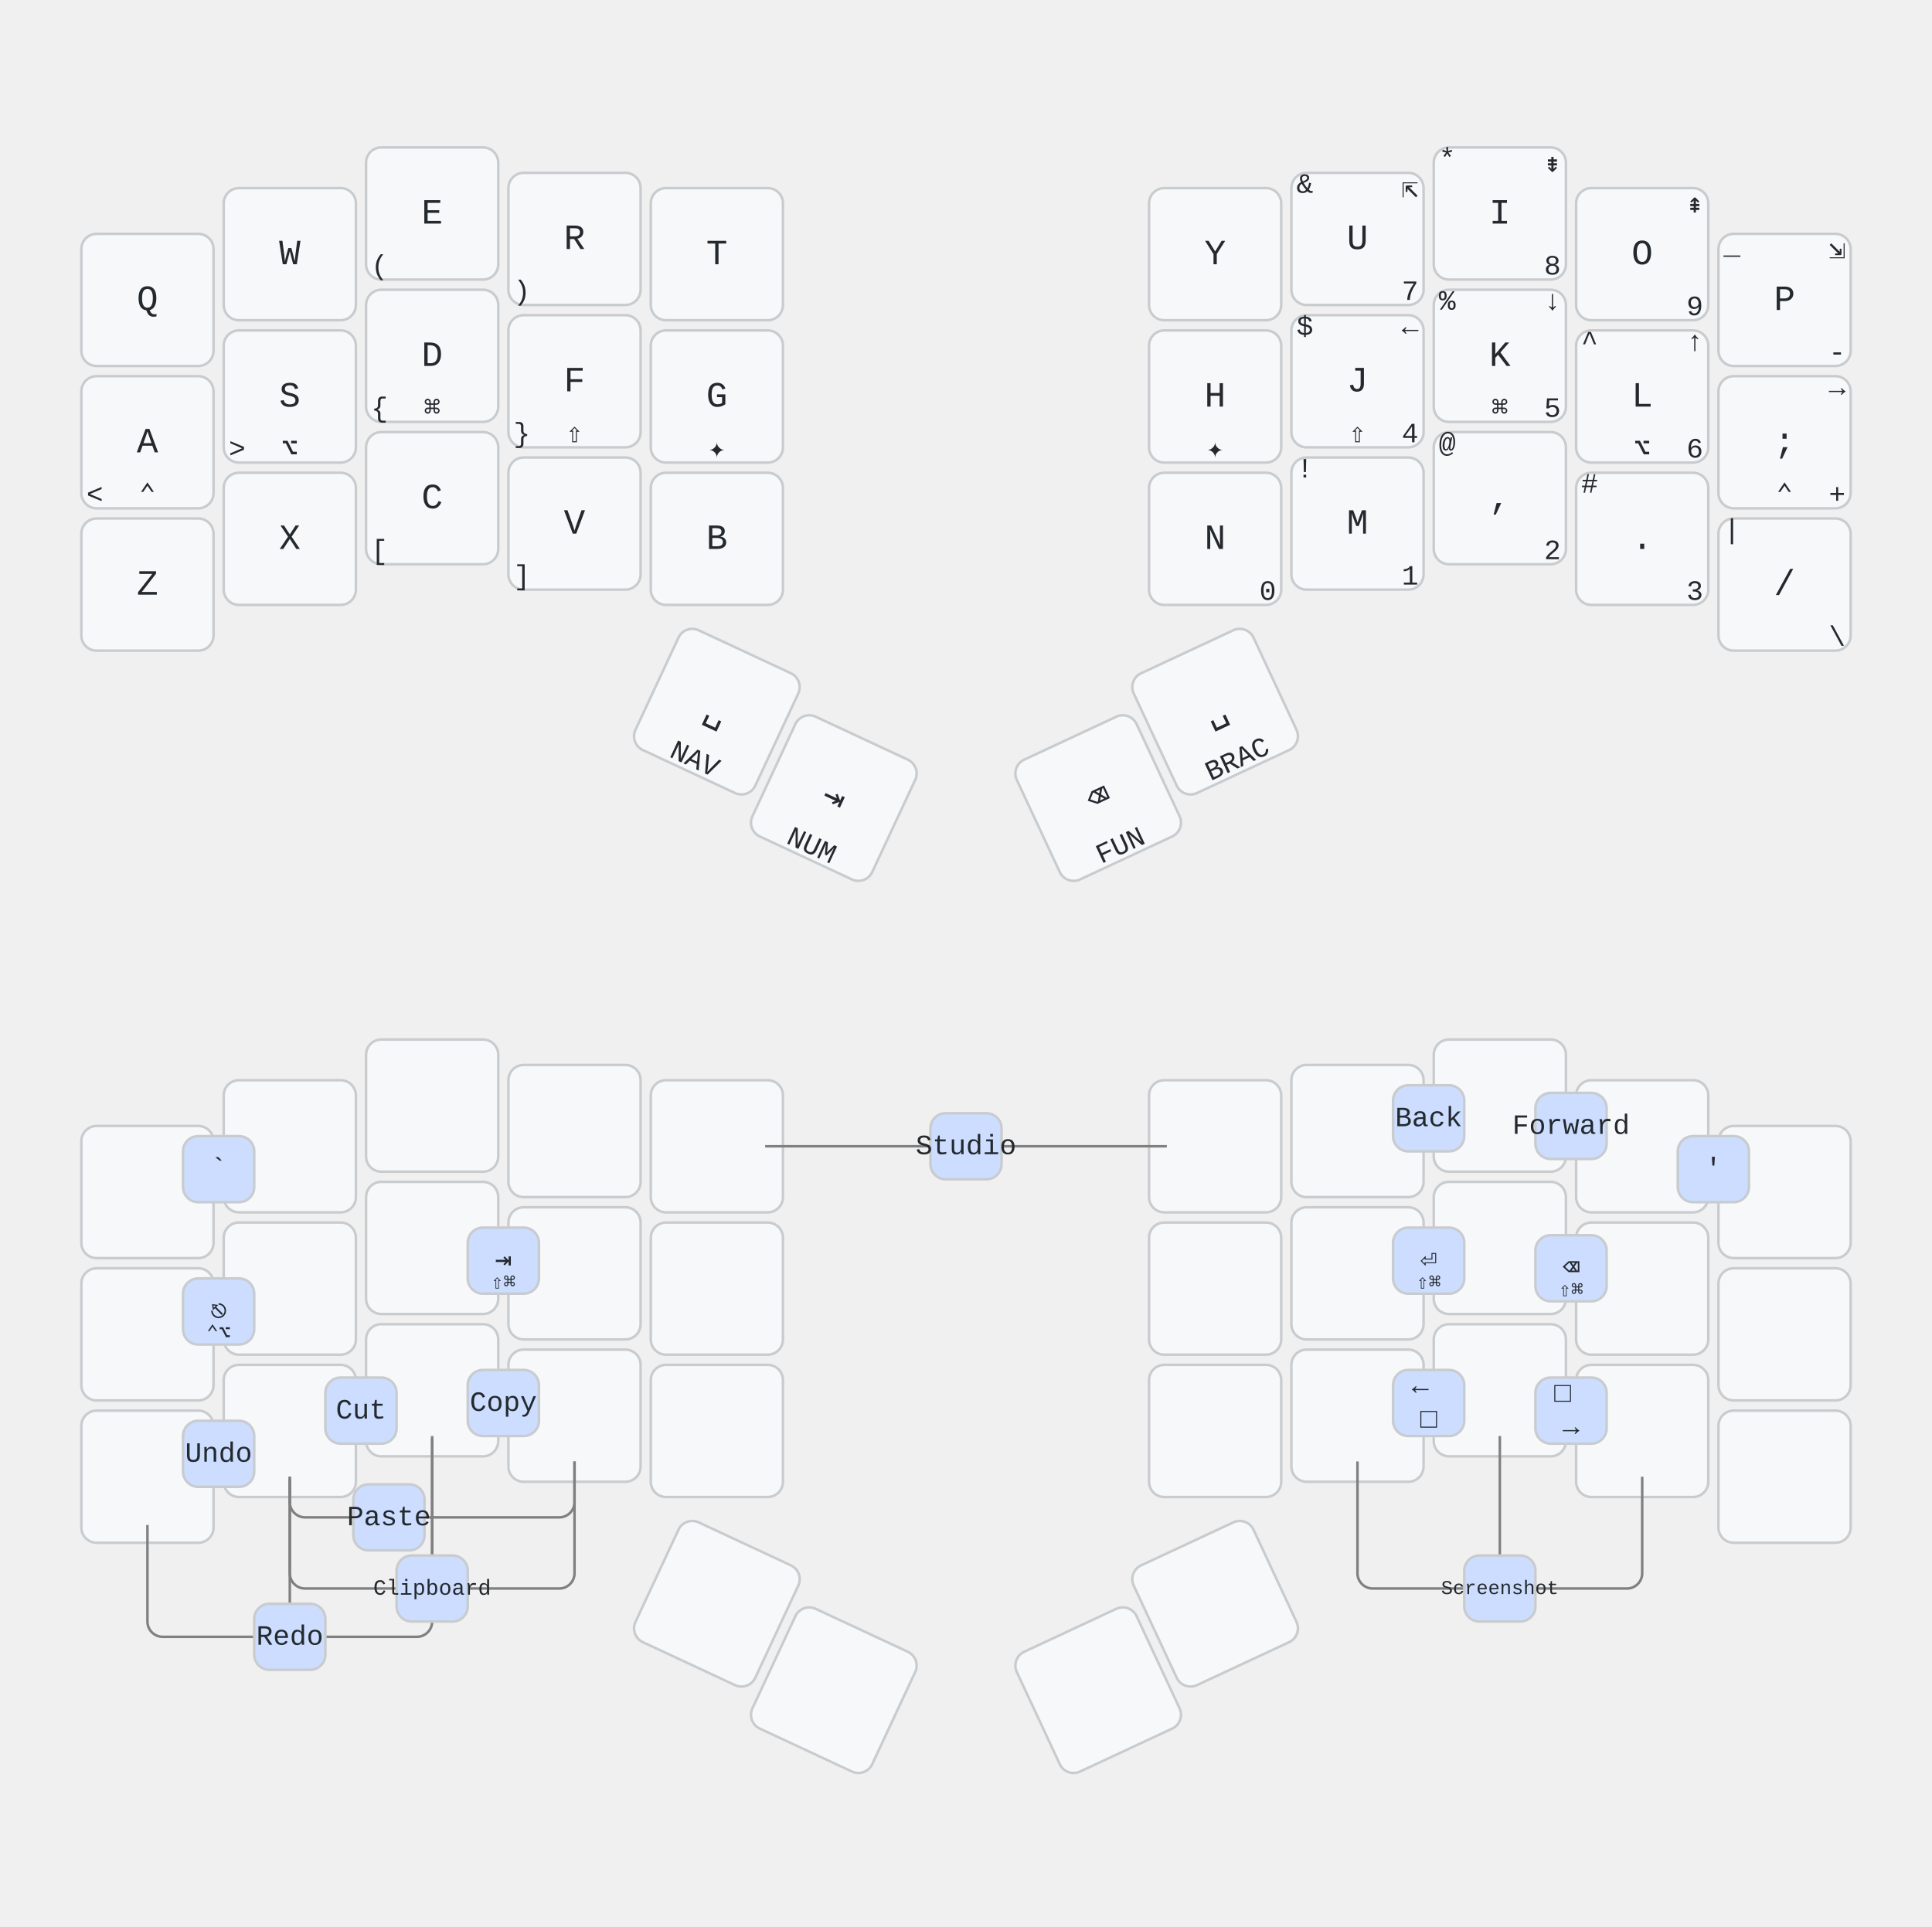
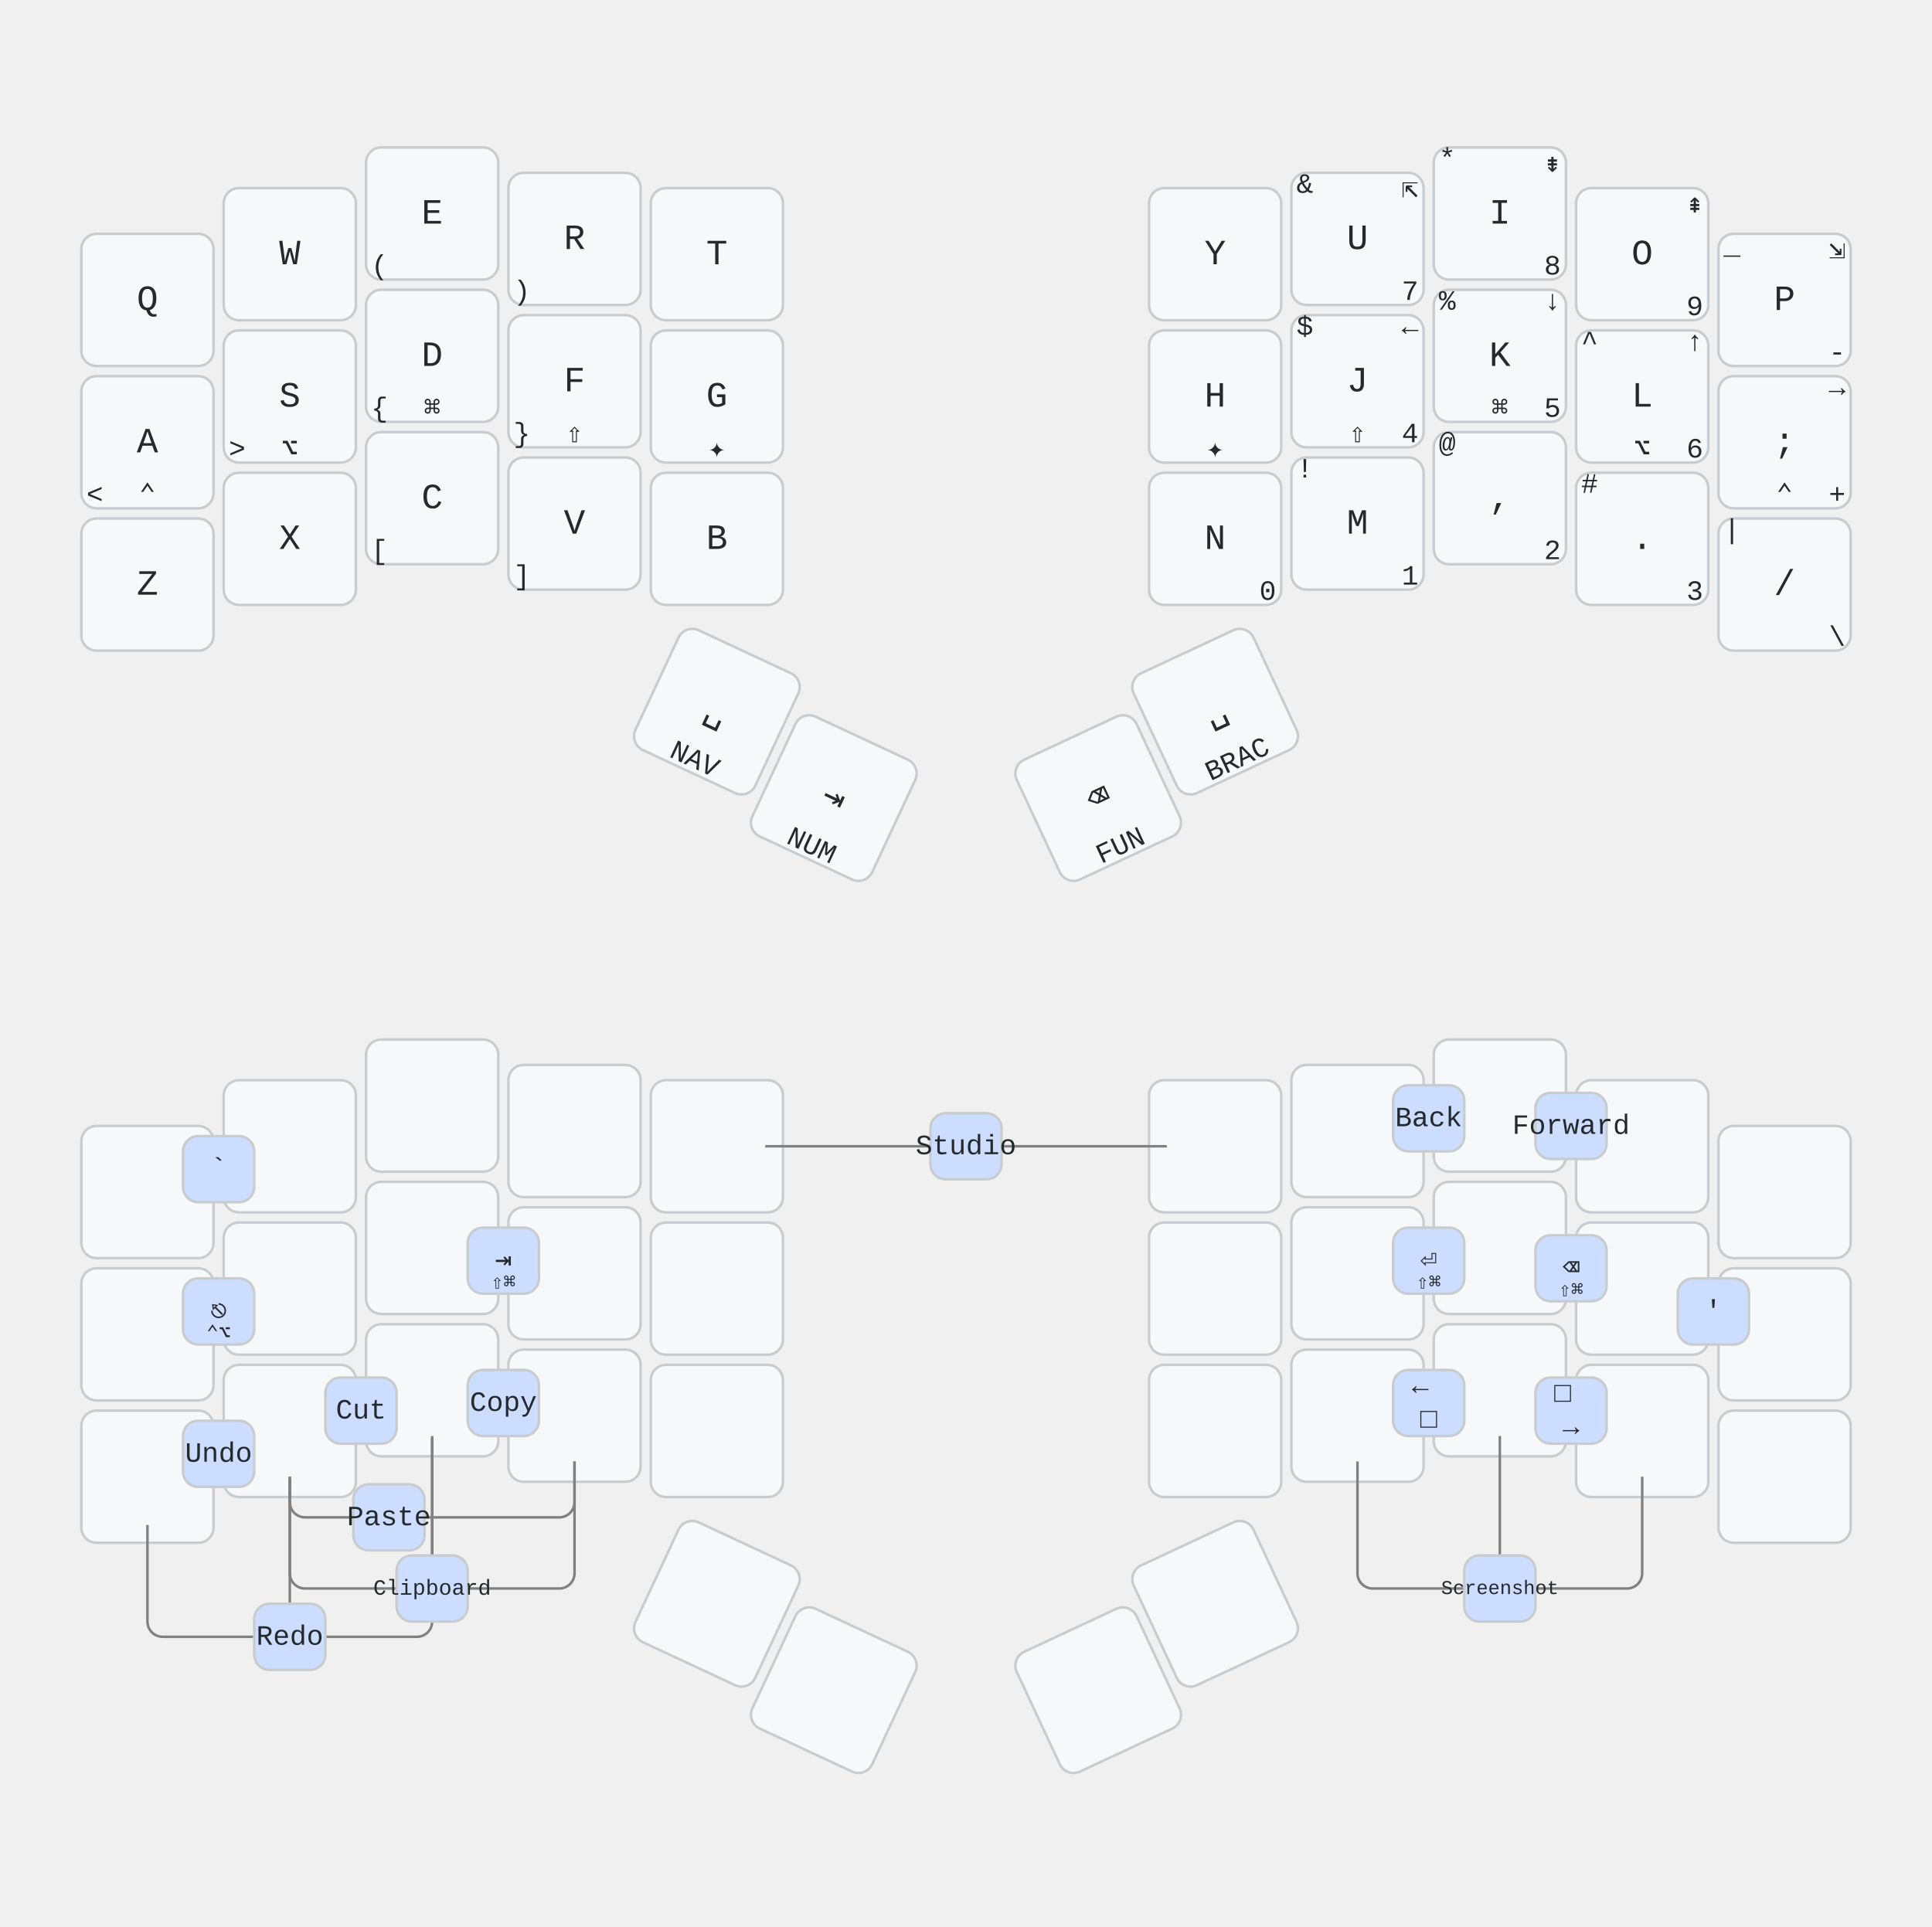
<svg xmlns="http://www.w3.org/2000/svg" width="760" height="758" viewBox="0 0 760 758" class="keymap">
  <style>/* inherit to force styles through use tags */
svg path {
    fill: inherit;
}

/* font and background color specifications */
svg.keymap {
    font-family: SFMono-Regular,Consolas,Liberation Mono,Menlo,monospace;
    font-size: 14px;
    font-kerning: normal;
    text-rendering: optimizeLegibility;
    fill: #24292e;
}

/* default key styling */
rect.key {
    fill: #f6f8fa;
}

rect.key, rect.combo {
    stroke: #c9cccf;
    stroke-width: 1;
}

/* default key side styling, only used is draw_key_sides is set */
rect.side {
    filter: brightness(90%);
}

/* color accent for combo boxes */
rect.combo, rect.combo-separate {
    fill: #cdf;
}

/* color accent for held keys */
rect.held, rect.combo.held {
    fill: #fdd;
}

/* color accent for ghost (optional) keys */
rect.ghost, rect.combo.ghost {
    stroke-dasharray: 4, 4;
    stroke-width: 2;
}

text {
    text-anchor: middle;
    dominant-baseline: middle;
}

/* styling for layer labels */
text.label {
    font-weight: bold;
    text-anchor: start;
    stroke: white;
    stroke-width: 4;
    paint-order: stroke;
}

/* styling for optional footer */
text.footer {
    text-anchor: end;
    dominant-baseline: auto;
    stroke: white;
    stroke-width: 4;
    paint-order: stroke;
}

/* styling for combo tap, and key non-tap label text */
text.combo, text.hold, text.shifted, text.left, text.right, text.tl, text.tr, text.bl, text.br {
    font-size: 11px;
}

text.hold, text.bl, text.br {
    text-anchor: middle;
    dominant-baseline: auto;
}

text.shifted, text.tl, text.tr {
    text-anchor: middle;
    dominant-baseline: hanging;
}

text.left, text.tl, text.bl {
    text-anchor: start;
}

text.right, text.tr, text.br {
    text-anchor: end;
}

text.layer-activator {
    text-decoration: underline;
}

/* styling for hold/shifted label text in combo box */
text.combo.hold, text.combo.shifted, text.combo.left, text.combo.right {
    font-size: 8px;
}

/* lighter symbol for transparent keys */
text.trans {
    fill: #7b7e81;
}

/* styling for combo dendrons */
path.combo {
    stroke-width: 1;
    stroke: gray;
    fill: none;
}

/* Start Tabler Icons Cleanup */
/* cannot use height/width with glyphs */
.icon-tabler &gt; path {
    fill: inherit;
    stroke: inherit;
    stroke-width: 2;
}
/* hide tabler's default box */
.icon-tabler &gt; path[stroke="none"][fill="none"] {
    visibility: hidden;
}
/* End Tabler Icons Cleanup */

text.footer { text-anchor: middle; }
</style>
  <g transform="translate(30, 0)" class="layer-BASE">
    <g transform="translate(0, 56)">
      <g transform="translate(28, 62)" class="key keypos-0">
        <rect rx="6" ry="6" x="-26" y="-26" width="52" height="52" class="key" />
        <text x="0" y="0" class="key tap">Q</text>
      </g>
      <g transform="translate(84, 44)" class="key keypos-1">
        <rect rx="6" ry="6" x="-26" y="-26" width="52" height="52" class="key" />
        <text x="0" y="0" class="key tap">W</text>
      </g>
      <g transform="translate(140, 28)" class="key keypos-2">
        <rect rx="6" ry="6" x="-26" y="-26" width="52" height="52" class="key" />
        <text x="0" y="0" class="key tap">E</text>
        <text x="-24" y="24" class="key bl">(</text>
      </g>
      <g transform="translate(196, 38)" class="key keypos-3">
        <rect rx="6" ry="6" x="-26" y="-26" width="52" height="52" class="key" />
        <text x="0" y="0" class="key tap">R</text>
        <text x="-24" y="24" class="key bl">)</text>
      </g>
      <g transform="translate(252, 44)" class="key keypos-4">
        <rect rx="6" ry="6" x="-26" y="-26" width="52" height="52" class="key" />
        <text x="0" y="0" class="key tap">T</text>
      </g>
      <g transform="translate(448, 44)" class="key keypos-5">
        <rect rx="6" ry="6" x="-26" y="-26" width="52" height="52" class="key" />
        <text x="0" y="0" class="key tap">Y</text>
      </g>
      <g transform="translate(504, 38)" class="key keypos-6">
        <rect rx="6" ry="6" x="-26" y="-26" width="52" height="52" class="key" />
        <text x="0" y="0" class="key tap">U</text>
        <text x="-24" y="-24" class="key tl">&amp;</text>
        <text x="24" y="-24" class="key tr">⇱</text>
        <text x="24" y="24" class="key br">7</text>
      </g>
      <g transform="translate(560, 28)" class="key keypos-7">
        <rect rx="6" ry="6" x="-26" y="-26" width="52" height="52" class="key" />
        <text x="0" y="0" class="key tap">I</text>
        <text x="-24" y="-24" class="key tl">*</text>
        <text x="24" y="-24" class="key tr">⇟</text>
        <text x="24" y="24" class="key br">8</text>
      </g>
      <g transform="translate(616, 44)" class="key keypos-8">
        <rect rx="6" ry="6" x="-26" y="-26" width="52" height="52" class="key" />
        <text x="0" y="0" class="key tap">O</text>
        <text x="24" y="-24" class="key tr">⇞</text>
        <text x="24" y="24" class="key br">9</text>
      </g>
      <g transform="translate(672, 62)" class="key keypos-9">
        <rect rx="6" ry="6" x="-26" y="-26" width="52" height="52" class="key" />
        <text x="0" y="0" class="key tap">P</text>
        <text x="-24" y="-24" class="key tl">_</text>
        <text x="24" y="-24" class="key tr">⇲</text>
        <text x="24" y="24" class="key br">-</text>
      </g>
      <g transform="translate(28, 118)" class="key keypos-10">
        <rect rx="6" ry="6" x="-26" y="-26" width="52" height="52" class="key" />
        <text x="0" y="0" class="key tap">A</text>
        <text x="0" y="24" class="key hold">⌃</text>
        <text x="-24" y="24" class="key bl">&lt;</text>
      </g>
      <g transform="translate(84, 100)" class="key keypos-11">
        <rect rx="6" ry="6" x="-26" y="-26" width="52" height="52" class="key" />
        <text x="0" y="0" class="key tap">S</text>
        <text x="0" y="24" class="key hold">⌥</text>
        <text x="-24" y="24" class="key bl">&gt;</text>
      </g>
      <g transform="translate(140, 84)" class="key keypos-12">
        <rect rx="6" ry="6" x="-26" y="-26" width="52" height="52" class="key" />
        <text x="0" y="0" class="key tap">D</text>
        <text x="0" y="24" class="key hold">⌘</text>
        <text x="-24" y="24" class="key bl">{</text>
      </g>
      <g transform="translate(196, 94)" class="key keypos-13">
        <rect rx="6" ry="6" x="-26" y="-26" width="52" height="52" class="key" />
        <text x="0" y="0" class="key tap">F</text>
        <text x="0" y="24" class="key hold">⇧</text>
        <text x="-24" y="24" class="key bl">}</text>
      </g>
      <g transform="translate(252, 100)" class="key keypos-14">
        <rect rx="6" ry="6" x="-26" y="-26" width="52" height="52" class="key" />
        <text x="0" y="0" class="key tap">G</text>
        <text x="0" y="24" class="key hold">✦</text>
      </g>
      <g transform="translate(448, 100)" class="key keypos-15">
        <rect rx="6" ry="6" x="-26" y="-26" width="52" height="52" class="key" />
        <text x="0" y="0" class="key tap">H</text>
        <text x="0" y="24" class="key hold">✦</text>
      </g>
      <g transform="translate(504, 94)" class="key keypos-16">
        <rect rx="6" ry="6" x="-26" y="-26" width="52" height="52" class="key" />
        <text x="0" y="0" class="key tap">J</text>
        <text x="0" y="24" class="key hold">⇧</text>
        <text x="-24" y="-24" class="key tl">$</text>
        <text x="24" y="-24" class="key tr">←</text>
        <text x="24" y="24" class="key br">4</text>
      </g>
      <g transform="translate(560, 84)" class="key keypos-17">
        <rect rx="6" ry="6" x="-26" y="-26" width="52" height="52" class="key" />
        <text x="0" y="0" class="key tap">K</text>
        <text x="0" y="24" class="key hold">⌘</text>
        <text x="-24" y="-24" class="key tl">%</text>
        <text x="24" y="-24" class="key tr">↓</text>
        <text x="24" y="24" class="key br">5</text>
      </g>
      <g transform="translate(616, 100)" class="key keypos-18">
        <rect rx="6" ry="6" x="-26" y="-26" width="52" height="52" class="key" />
        <text x="0" y="0" class="key tap">L</text>
        <text x="0" y="24" class="key hold">⌥</text>
        <text x="-24" y="-24" class="key tl">^</text>
        <text x="24" y="-24" class="key tr">↑</text>
        <text x="24" y="24" class="key br">6</text>
      </g>
      <g transform="translate(672, 118)" class="key keypos-19">
        <rect rx="6" ry="6" x="-26" y="-26" width="52" height="52" class="key" />
        <text x="0" y="0" class="key tap">;</text>
        <text x="0" y="24" class="key hold">⌃</text>
        <text x="24" y="-24" class="key tr">→</text>
        <text x="24" y="24" class="key br">+</text>
      </g>
      <g transform="translate(28, 174)" class="key keypos-20">
        <rect rx="6" ry="6" x="-26" y="-26" width="52" height="52" class="key" />
        <text x="0" y="0" class="key tap">Z</text>
      </g>
      <g transform="translate(84, 156)" class="key keypos-21">
        <rect rx="6" ry="6" x="-26" y="-26" width="52" height="52" class="key" />
        <text x="0" y="0" class="key tap">X</text>
      </g>
      <g transform="translate(140, 140)" class="key keypos-22">
        <rect rx="6" ry="6" x="-26" y="-26" width="52" height="52" class="key" />
        <text x="0" y="0" class="key tap">C</text>
        <text x="-24" y="24" class="key bl">[</text>
      </g>
      <g transform="translate(196, 150)" class="key keypos-23">
        <rect rx="6" ry="6" x="-26" y="-26" width="52" height="52" class="key" />
        <text x="0" y="0" class="key tap">V</text>
        <text x="-24" y="24" class="key bl">]</text>
      </g>
      <g transform="translate(252, 156)" class="key keypos-24">
        <rect rx="6" ry="6" x="-26" y="-26" width="52" height="52" class="key" />
        <text x="0" y="0" class="key tap">B</text>
      </g>
      <g transform="translate(448, 156)" class="key keypos-25">
        <rect rx="6" ry="6" x="-26" y="-26" width="52" height="52" class="key" />
        <text x="0" y="0" class="key tap">N</text>
        <text x="24" y="24" class="key br">0</text>
      </g>
      <g transform="translate(504, 150)" class="key keypos-26">
        <rect rx="6" ry="6" x="-26" y="-26" width="52" height="52" class="key" />
        <text x="0" y="0" class="key tap">M</text>
        <text x="-24" y="-24" class="key tl">!</text>
        <text x="24" y="24" class="key br">1</text>
      </g>
      <g transform="translate(560, 140)" class="key keypos-27">
        <rect rx="6" ry="6" x="-26" y="-26" width="52" height="52" class="key" />
        <text x="0" y="0" class="key tap">,</text>
        <text x="-24" y="-24" class="key tl">@</text>
        <text x="24" y="24" class="key br">2</text>
      </g>
      <g transform="translate(616, 156)" class="key keypos-28">
        <rect rx="6" ry="6" x="-26" y="-26" width="52" height="52" class="key" />
        <text x="0" y="0" class="key tap">.</text>
        <text x="-24" y="-24" class="key tl">#</text>
        <text x="24" y="24" class="key br">3</text>
      </g>
      <g transform="translate(672, 174)" class="key keypos-29">
        <rect rx="6" ry="6" x="-26" y="-26" width="52" height="52" class="key" />
        <text x="0" y="0" class="key tap">/</text>
        <text x="-24" y="-24" class="key tl">|</text>
        <text x="24" y="24" class="key br">\</text>
      </g>
      <g transform="translate(252, 224) rotate(25.0)" class="key keypos-30">
        <rect rx="6" ry="6" x="-26" y="-26" width="52" height="52" class="key" />
        <text x="0" y="0" class="key tap">␣</text>
        <text x="0" y="24" class="key hold">NAV</text>
      </g>
      <g transform="translate(298, 258) rotate(25.0)" class="key keypos-31">
        <rect rx="6" ry="6" x="-26" y="-26" width="52" height="52" class="key" />
        <text x="0" y="0" class="key tap">⇥</text>
        <text x="0" y="24" class="key hold">NUM</text>
      </g>
      <g transform="translate(402, 258) rotate(-25.0)" class="key keypos-32">
        <rect rx="6" ry="6" x="-26" y="-26" width="52" height="52" class="key" />
        <text x="0" y="0" class="key tap">⌫</text>
        <text x="0" y="24" class="key hold">FUN</text>
      </g>
      <g transform="translate(448, 224) rotate(-25.0)" class="key keypos-33">
        <rect rx="6" ry="6" x="-26" y="-26" width="52" height="52" class="key" />
        <text x="0" y="0" class="key tap">␣</text>
        <text x="0" y="24" class="key hold">BRAC</text>
      </g>
    </g>
  </g>
  <g transform="translate(30, 351)" class="layer-Combos">
    <g transform="translate(0, 56)">
      <g transform="translate(28, 62)" class="key keypos-0">
        <rect rx="6" ry="6" x="-26" y="-26" width="52" height="52" class="key" />
      </g>
      <g transform="translate(84, 44)" class="key keypos-1">
        <rect rx="6" ry="6" x="-26" y="-26" width="52" height="52" class="key" />
      </g>
      <g transform="translate(140, 28)" class="key keypos-2">
        <rect rx="6" ry="6" x="-26" y="-26" width="52" height="52" class="key" />
      </g>
      <g transform="translate(196, 38)" class="key keypos-3">
        <rect rx="6" ry="6" x="-26" y="-26" width="52" height="52" class="key" />
      </g>
      <g transform="translate(252, 44)" class="key keypos-4">
        <rect rx="6" ry="6" x="-26" y="-26" width="52" height="52" class="key" />
      </g>
      <g transform="translate(448, 44)" class="key keypos-5">
        <rect rx="6" ry="6" x="-26" y="-26" width="52" height="52" class="key" />
      </g>
      <g transform="translate(504, 38)" class="key keypos-6">
        <rect rx="6" ry="6" x="-26" y="-26" width="52" height="52" class="key" />
      </g>
      <g transform="translate(560, 28)" class="key keypos-7">
        <rect rx="6" ry="6" x="-26" y="-26" width="52" height="52" class="key" />
      </g>
      <g transform="translate(616, 44)" class="key keypos-8">
        <rect rx="6" ry="6" x="-26" y="-26" width="52" height="52" class="key" />
      </g>
      <g transform="translate(672, 62)" class="key keypos-9">
        <rect rx="6" ry="6" x="-26" y="-26" width="52" height="52" class="key" />
      </g>
      <g transform="translate(28, 118)" class="key keypos-10">
        <rect rx="6" ry="6" x="-26" y="-26" width="52" height="52" class="key" />
      </g>
      <g transform="translate(84, 100)" class="key keypos-11">
        <rect rx="6" ry="6" x="-26" y="-26" width="52" height="52" class="key" />
      </g>
      <g transform="translate(140, 84)" class="key keypos-12">
        <rect rx="6" ry="6" x="-26" y="-26" width="52" height="52" class="key" />
      </g>
      <g transform="translate(196, 94)" class="key keypos-13">
        <rect rx="6" ry="6" x="-26" y="-26" width="52" height="52" class="key" />
      </g>
      <g transform="translate(252, 100)" class="key keypos-14">
        <rect rx="6" ry="6" x="-26" y="-26" width="52" height="52" class="key" />
      </g>
      <g transform="translate(448, 100)" class="key keypos-15">
        <rect rx="6" ry="6" x="-26" y="-26" width="52" height="52" class="key" />
      </g>
      <g transform="translate(504, 94)" class="key keypos-16">
        <rect rx="6" ry="6" x="-26" y="-26" width="52" height="52" class="key" />
      </g>
      <g transform="translate(560, 84)" class="key keypos-17">
        <rect rx="6" ry="6" x="-26" y="-26" width="52" height="52" class="key" />
      </g>
      <g transform="translate(616, 100)" class="key keypos-18">
        <rect rx="6" ry="6" x="-26" y="-26" width="52" height="52" class="key" />
      </g>
      <g transform="translate(672, 118)" class="key keypos-19">
        <rect rx="6" ry="6" x="-26" y="-26" width="52" height="52" class="key" />
      </g>
      <g transform="translate(28, 174)" class="key keypos-20">
        <rect rx="6" ry="6" x="-26" y="-26" width="52" height="52" class="key" />
      </g>
      <g transform="translate(84, 156)" class="key keypos-21">
        <rect rx="6" ry="6" x="-26" y="-26" width="52" height="52" class="key" />
      </g>
      <g transform="translate(140, 140)" class="key keypos-22">
        <rect rx="6" ry="6" x="-26" y="-26" width="52" height="52" class="key" />
      </g>
      <g transform="translate(196, 150)" class="key keypos-23">
        <rect rx="6" ry="6" x="-26" y="-26" width="52" height="52" class="key" />
      </g>
      <g transform="translate(252, 156)" class="key keypos-24">
        <rect rx="6" ry="6" x="-26" y="-26" width="52" height="52" class="key" />
      </g>
      <g transform="translate(448, 156)" class="key keypos-25">
        <rect rx="6" ry="6" x="-26" y="-26" width="52" height="52" class="key" />
      </g>
      <g transform="translate(504, 150)" class="key keypos-26">
        <rect rx="6" ry="6" x="-26" y="-26" width="52" height="52" class="key" />
      </g>
      <g transform="translate(560, 140)" class="key keypos-27">
        <rect rx="6" ry="6" x="-26" y="-26" width="52" height="52" class="key" />
      </g>
      <g transform="translate(616, 156)" class="key keypos-28">
        <rect rx="6" ry="6" x="-26" y="-26" width="52" height="52" class="key" />
      </g>
      <g transform="translate(672, 174)" class="key keypos-29">
        <rect rx="6" ry="6" x="-26" y="-26" width="52" height="52" class="key" />
      </g>
      <g transform="translate(252, 224) rotate(25.0)" class="key keypos-30">
        <rect rx="6" ry="6" x="-26" y="-26" width="52" height="52" class="key" />
      </g>
      <g transform="translate(298, 258) rotate(25.0)" class="key keypos-31">
        <rect rx="6" ry="6" x="-26" y="-26" width="52" height="52" class="key" />
      </g>
      <g transform="translate(402, 258) rotate(-25.0)" class="key keypos-32">
        <rect rx="6" ry="6" x="-26" y="-26" width="52" height="52" class="key" />
      </g>
      <g transform="translate(448, 224) rotate(-25.0)" class="key keypos-33">
        <rect rx="6" ry="6" x="-26" y="-26" width="52" height="52" class="key" />
      </g>
      <g class="combo combopos-0">
        <rect rx="6" ry="6" x="42" y="96" width="28" height="26" class="combo" />
        <text x="56" y="109" class="combo tap">⎋</text>
        <text x="56" y="120" class="combo hold">⌃⌥</text>
      </g>
      <g class="combo combopos-1">
        <rect rx="6" ry="6" x="154" y="76" width="28" height="26" class="combo" />
        <text x="168" y="89" class="combo tap">⇥</text>
        <text x="168" y="100" class="combo hold">⇧⌘</text>
      </g>
      <g class="combo combopos-2">
        <rect rx="6" ry="6" x="518" y="76" width="28" height="26" class="combo" />
        <text x="532" y="89" class="combo tap">⏎</text>
        <text x="532" y="100" class="combo hold">⇧⌘</text>
      </g>
      <g class="combo combopos-3">
        <rect rx="6" ry="6" x="574" y="79" width="28" height="26" class="combo" />
        <text x="588" y="92" class="combo tap">⌫</text>
        <text x="588" y="103" class="combo hold">⇧⌘</text>
      </g>
      <g class="combo combopos-4">
        <rect rx="6" ry="6" x="518" y="132" width="28" height="26" class="combo" />
        <text x="532" y="145" class="combo tap">
          <tspan x="532" dy="-0.6em">←</tspan>
          <tspan x="532" dy="1.2em">□</tspan>
        </text>
      </g>
      <g class="combo combopos-5">
        <rect rx="6" ry="6" x="574" y="135" width="28" height="26" class="combo" />
        <text x="588" y="148" class="combo tap">
          <tspan x="588" dy="-0.6em">□</tspan>
          <tspan x="588" dy="1.2em">→</tspan>
        </text>
      </g>
      <g class="combo combopos-6">
        <rect rx="6" ry="6" x="518" y="20" width="28" height="26" class="combo" />
        <text x="532" y="33" class="combo tap">Back</text>
      </g>
      <g class="combo combopos-7">
        <rect rx="6" ry="6" x="574" y="23" width="28" height="26" class="combo" />
        <text x="588" y="36" class="combo tap">Forward</text>
      </g>
      <g class="combo combopos-8">
        <rect rx="6" ry="6" x="154" y="132" width="28" height="26" class="combo" />
        <text x="168" y="145" class="combo tap">Copy</text>
      </g>
      <g class="combo combopos-9">
        <path d="M123,190 h-33 a6.0,6.0 0 0 1 -6.0,-6.0 v-10" class="combo" />
        <path d="M123,190 h67 a6.0,6.0 0 0 0 6.0,-6.0 v-16" class="combo" />
        <rect rx="6" ry="6" x="109" y="177" width="28" height="26" class="combo" />
        <text x="123" y="190" class="combo tap">Paste</text>
      </g>
      <g class="combo combopos-10">
        <rect rx="6" ry="6" x="98" y="135" width="28" height="26" class="combo" />
        <text x="112" y="148" class="combo tap">Cut</text>
      </g>
      <g class="combo combopos-11">
        <rect rx="6" ry="6" x="42" y="152" width="28" height="26" class="combo" />
        <text x="56" y="165" class="combo tap">Undo</text>
      </g>
      <g class="combo combopos-12">
        <path d="M84,237 h-50 a6.0,6.0 0 0 1 -6.0,-6.0 v-38" class="combo" />
        <path d="M84,237 l0,-62" class="combo" />
        <path d="M84,237 h50 a6.0,6.0 0 0 0 6.0,-6.0 v-72" class="combo" />
        <rect rx="6" ry="6" x="70" y="224" width="28" height="26" class="combo" />
        <text x="84" y="237" class="combo tap">Redo</text>
      </g>
      <g class="combo combopos-13">
        <path d="M350,44 l-79,0" class="combo" />
        <path d="M350,44 l79,0" class="combo" />
        <rect rx="6" ry="6" x="336" y="31" width="28" height="26" class="combo" />
        <text x="350" y="44" class="combo tap">Studio</text>
      </g>
      <g class="combo combopos-14">
        <rect rx="6" ry="6" x="42" y="40" width="28" height="26" class="combo" />
        <text x="56" y="53" class="combo tap">`</text>
      </g>
      <g class="combo combopos-15">
-         <rect rx="6" ry="6" x="630" y="40" width="28" height="26" class="combo" />
-         <text x="644" y="53" class="combo tap">'</text>
+         <rect rx="6" ry="6" x="630" y="96" width="28" height="26" class="combo" />
+         <text x="644" y="109" class="combo tap">'</text>
      </g>
      <g class="combo combopos-16">
        <path d="M140,218 h-50 a6.0,6.0 0 0 1 -6.0,-6.0 v-38" class="combo" />
        <path d="M140,218 l0,-60" class="combo" />
        <path d="M140,218 h50 a6.0,6.0 0 0 0 6.0,-6.0 v-44" class="combo" />
        <rect rx="6" ry="6" x="126" y="205" width="28" height="26" class="combo" />
        <text x="140" y="218" class="combo tap">
          <tspan style="font-size: 78%">Clipboard</tspan>
        </text>
      </g>
      <g class="combo combopos-17">
        <path d="M560,218 h-50 a6.0,6.0 0 0 1 -6.0,-6.0 v-44" class="combo" />
        <path d="M560,218 l0,-60" class="combo" />
        <path d="M560,218 h50 a6.0,6.0 0 0 0 6.0,-6.0 v-38" class="combo" />
        <rect rx="6" ry="6" x="546" y="205" width="28" height="26" class="combo" />
        <text x="560" y="218" class="combo tap">
          <tspan style="font-size: 70%">Screenshot</tspan>
        </text>
      </g>
    </g>
  </g>
</svg>
